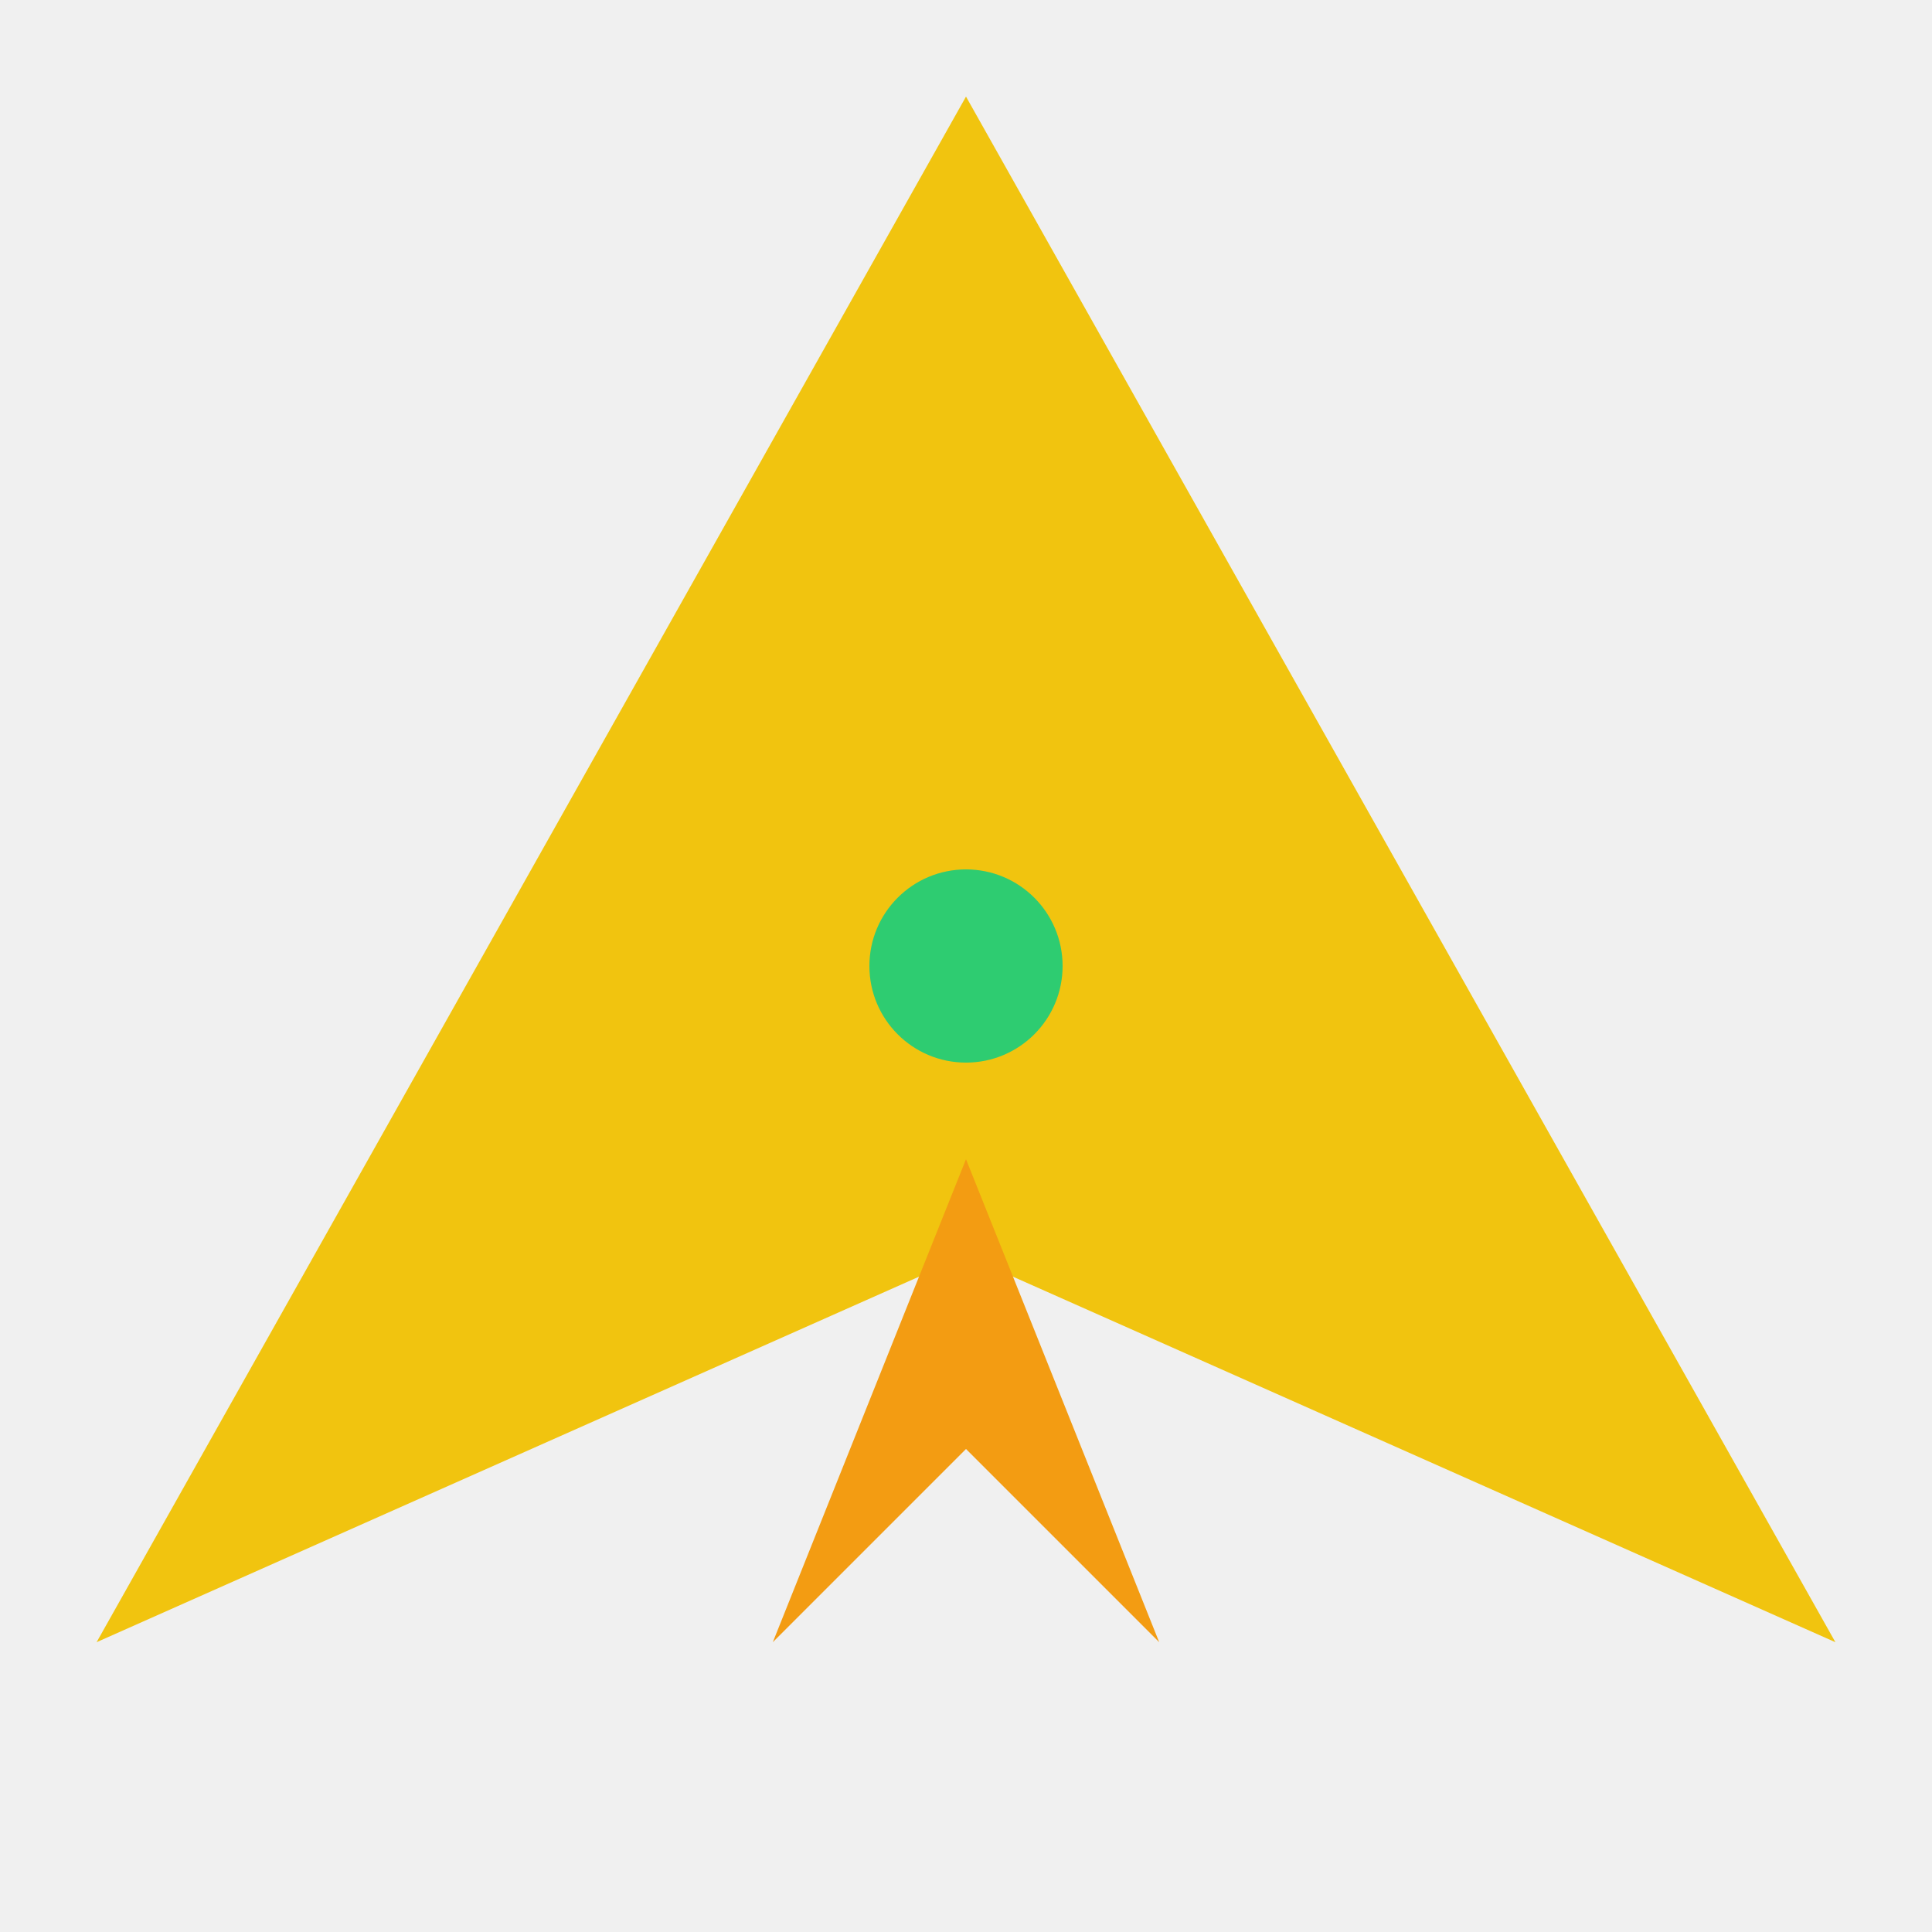
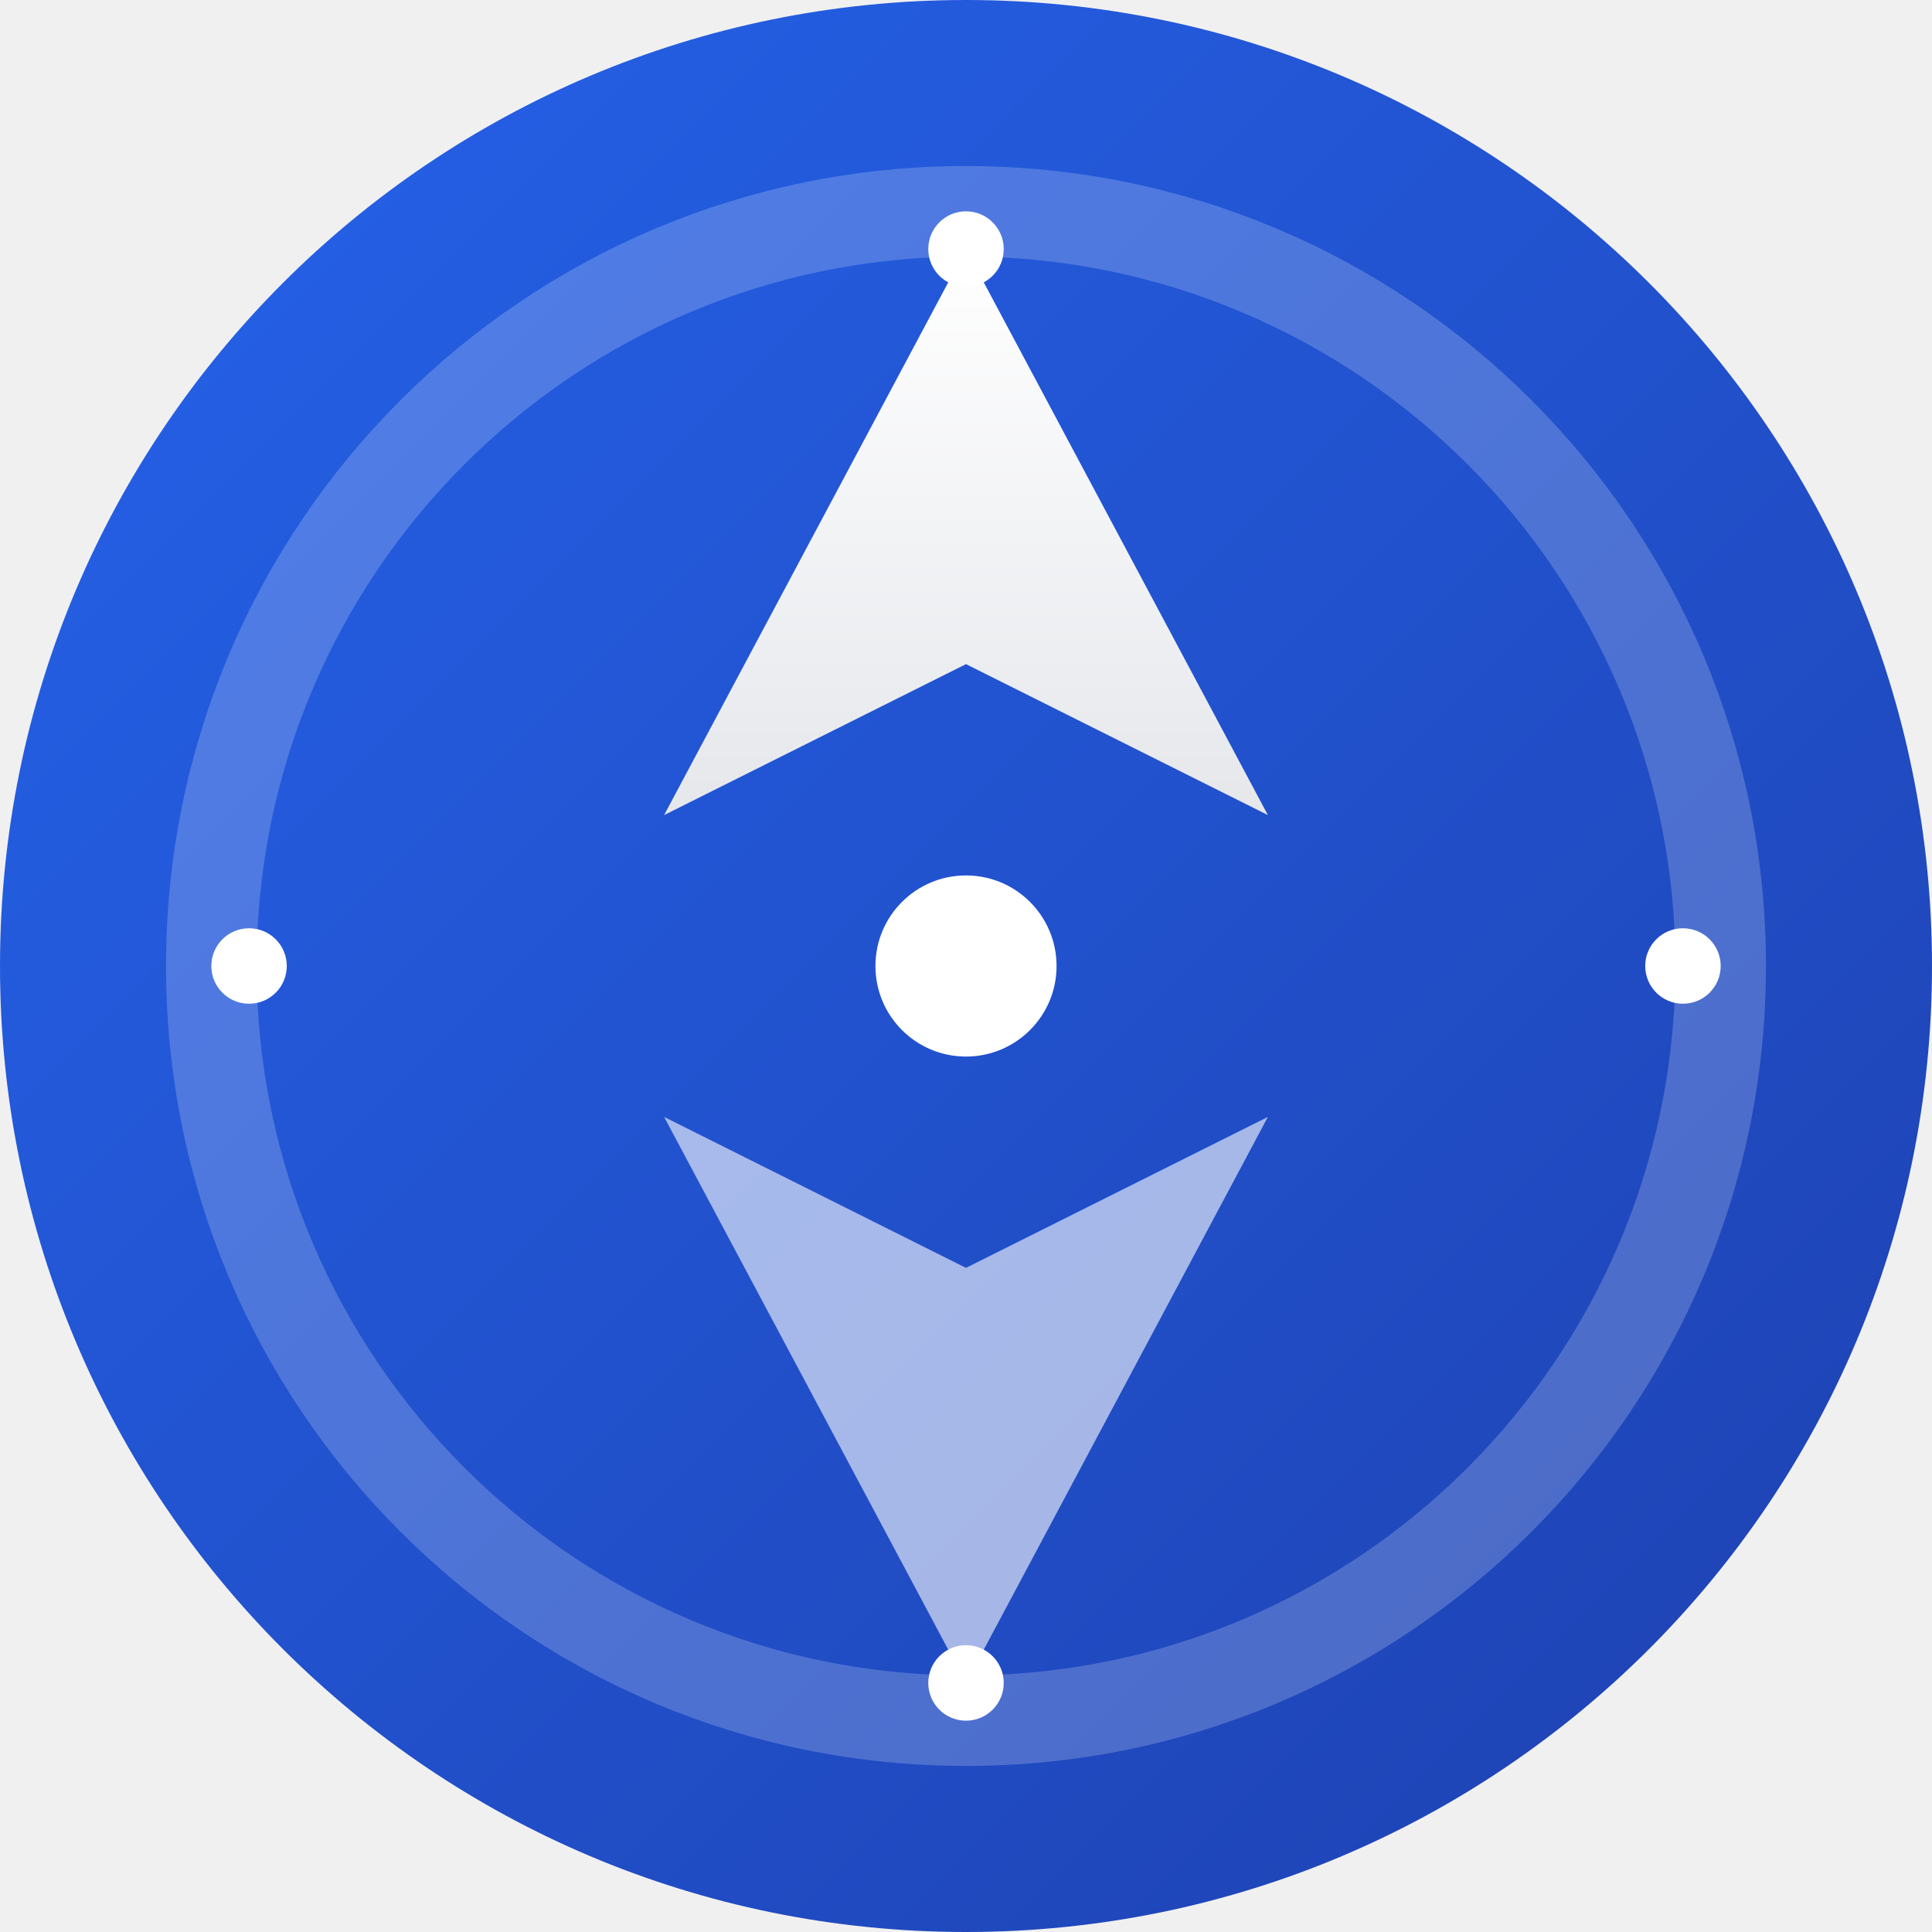
- <svg xmlns="http://www.w3.org/2000/svg" viewBox="0 0 100 100" width="100" height="100">
-   <polygon points="50,5 95,85 50,65 5,85" fill="#f1c40f" />
-   <polygon points="50,60 60,85 50,75 40,85" fill="#f39c12" />
-   <circle cx="50" cy="50" r="5" fill="#2ecc71" />
+ <svg xmlns="http://www.w3.org/2000/svg" width="512" height="512" viewBox="0 0 512 512" fill="none">
+   <defs>
+     <linearGradient id="bg" x1="0%" y1="0%" x2="100%" y2="100%">
+       <stop offset="0%" style="stop-color:#2563EB" />
+       <stop offset="100%" style="stop-color:#1E40AF" />
+     </linearGradient>
+     <linearGradient id="pointer" x1="50%" y1="0%" x2="50%" y2="100%">
+       <stop offset="0%" style="stop-color:#FFFFFF" />
+       <stop offset="100%" style="stop-color:#E5E7EB" />
+     </linearGradient>
+   </defs>
+   <circle cx="256" cy="256" r="256" fill="url(#bg)" />
+   <circle cx="256" cy="256" r="200" stroke="white" stroke-width="24" stroke-opacity="0.2" />
+   <g transform="translate(256,256)">
+     <path d="M0,-190 L-80,-40 L0,-80 L80,-40 Z" fill="url(#pointer)" />
+     <path d="M0,190 L-80,40 L0,80 L80,40 Z" fill="white" fill-opacity="0.6" />
+   </g>
+   <circle cx="256" cy="66" r="10" fill="white" />
+   <circle cx="256" cy="446" r="10" fill="white" />
+   <circle cx="66" cy="256" r="10" fill="white" />
+   <circle cx="446" cy="256" r="10" fill="white" />
+   <circle cx="256" cy="256" r="24" fill="white" />
</svg>
